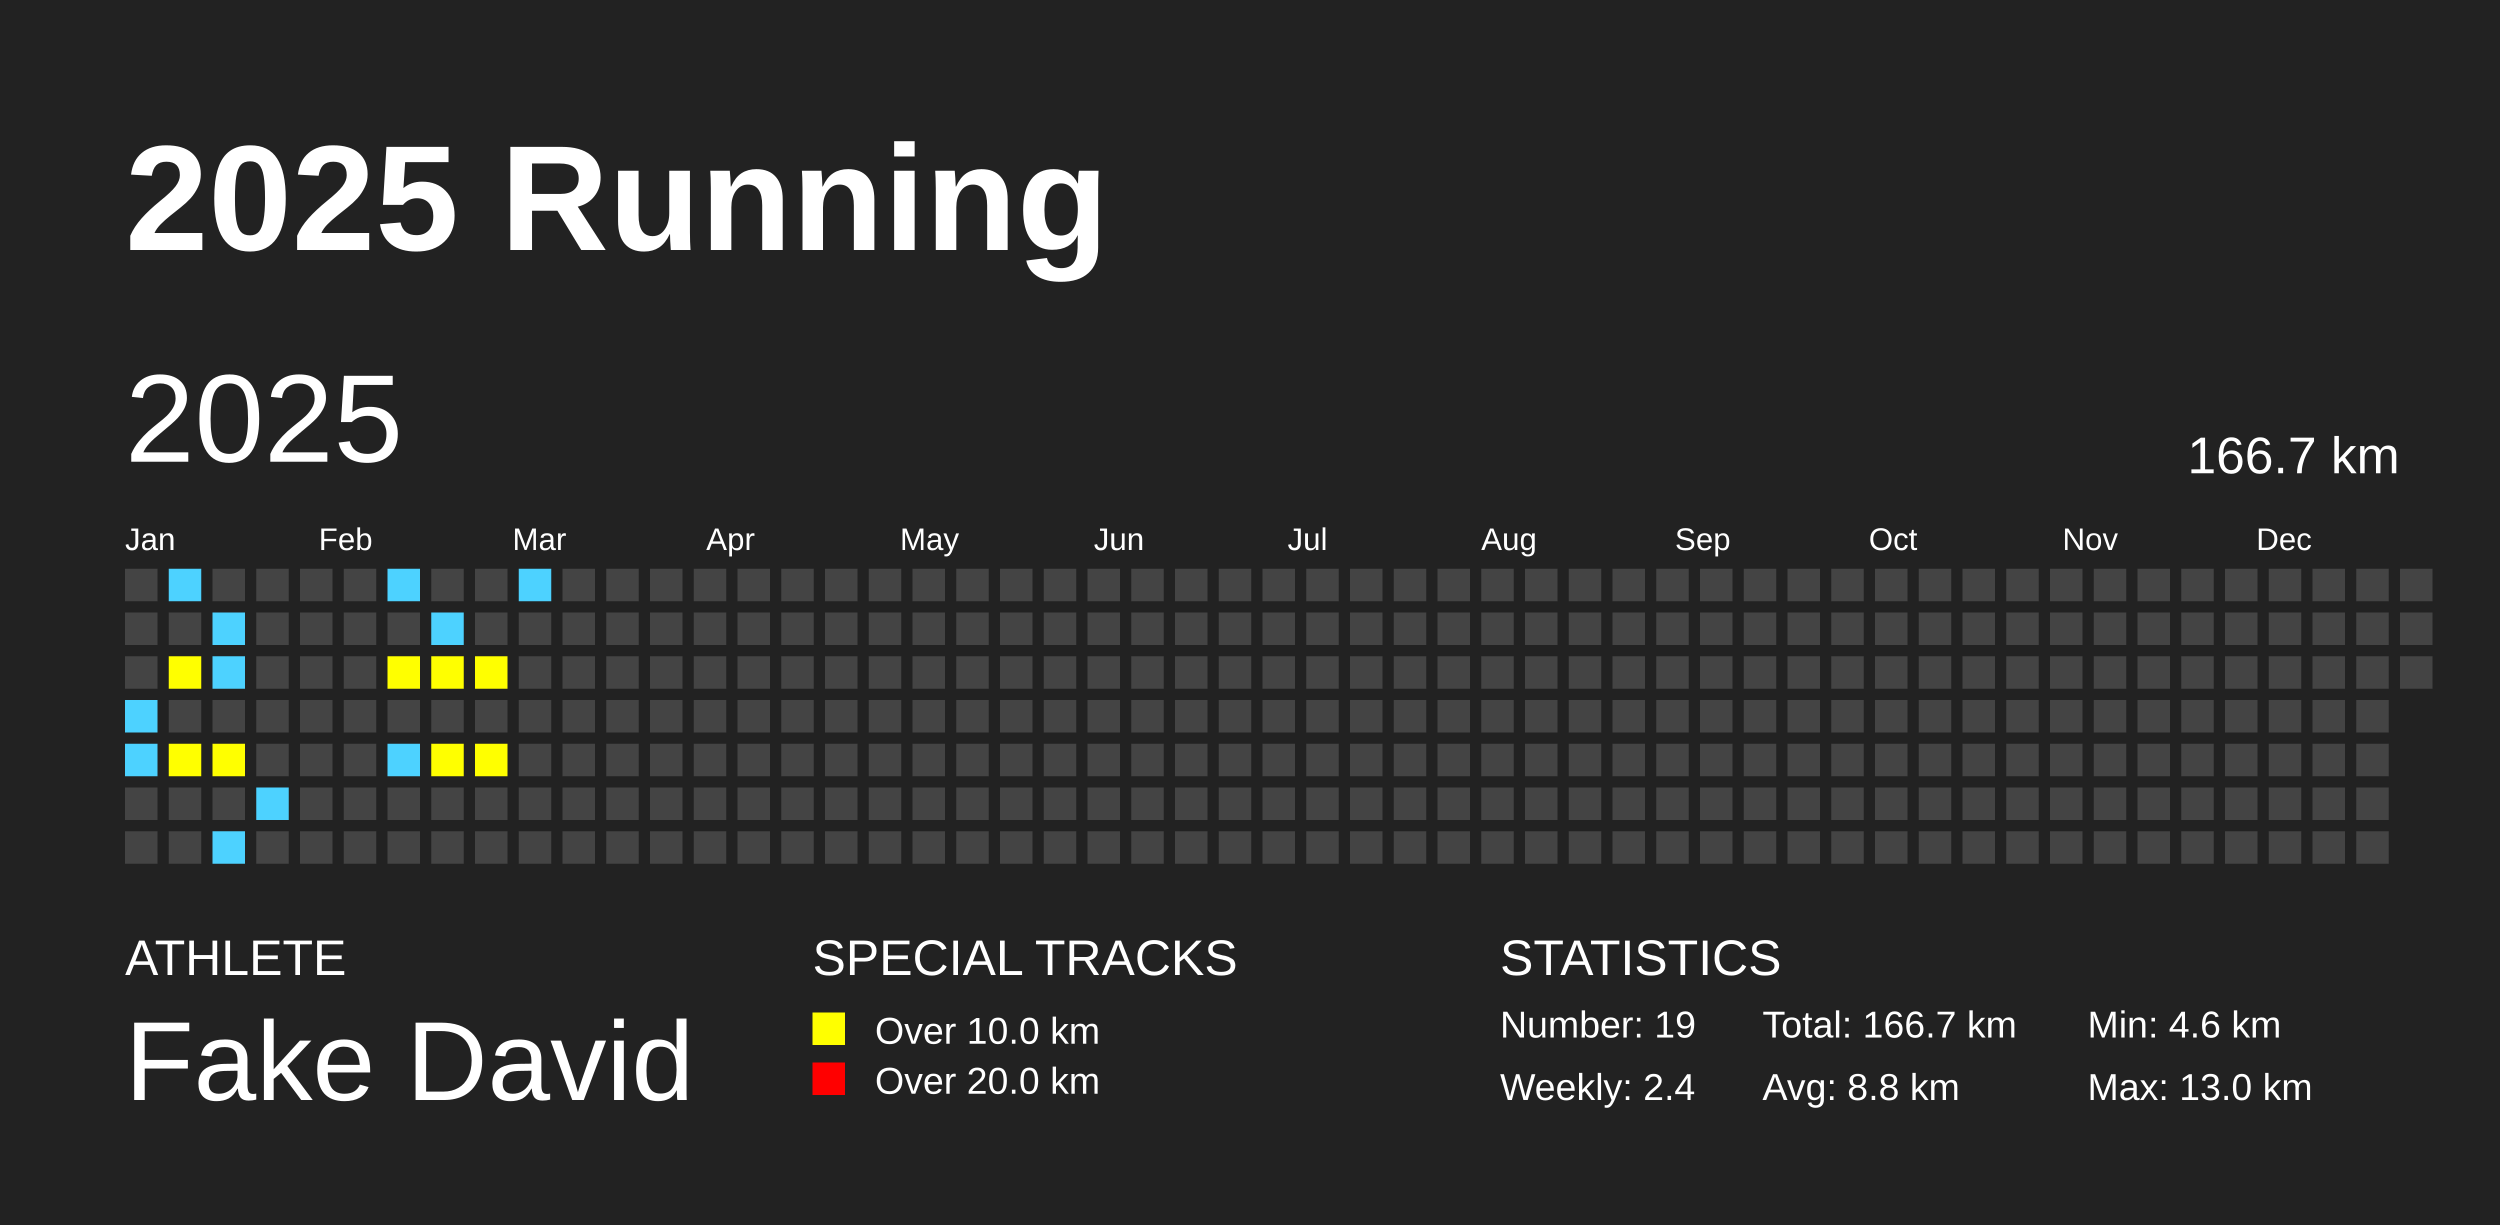
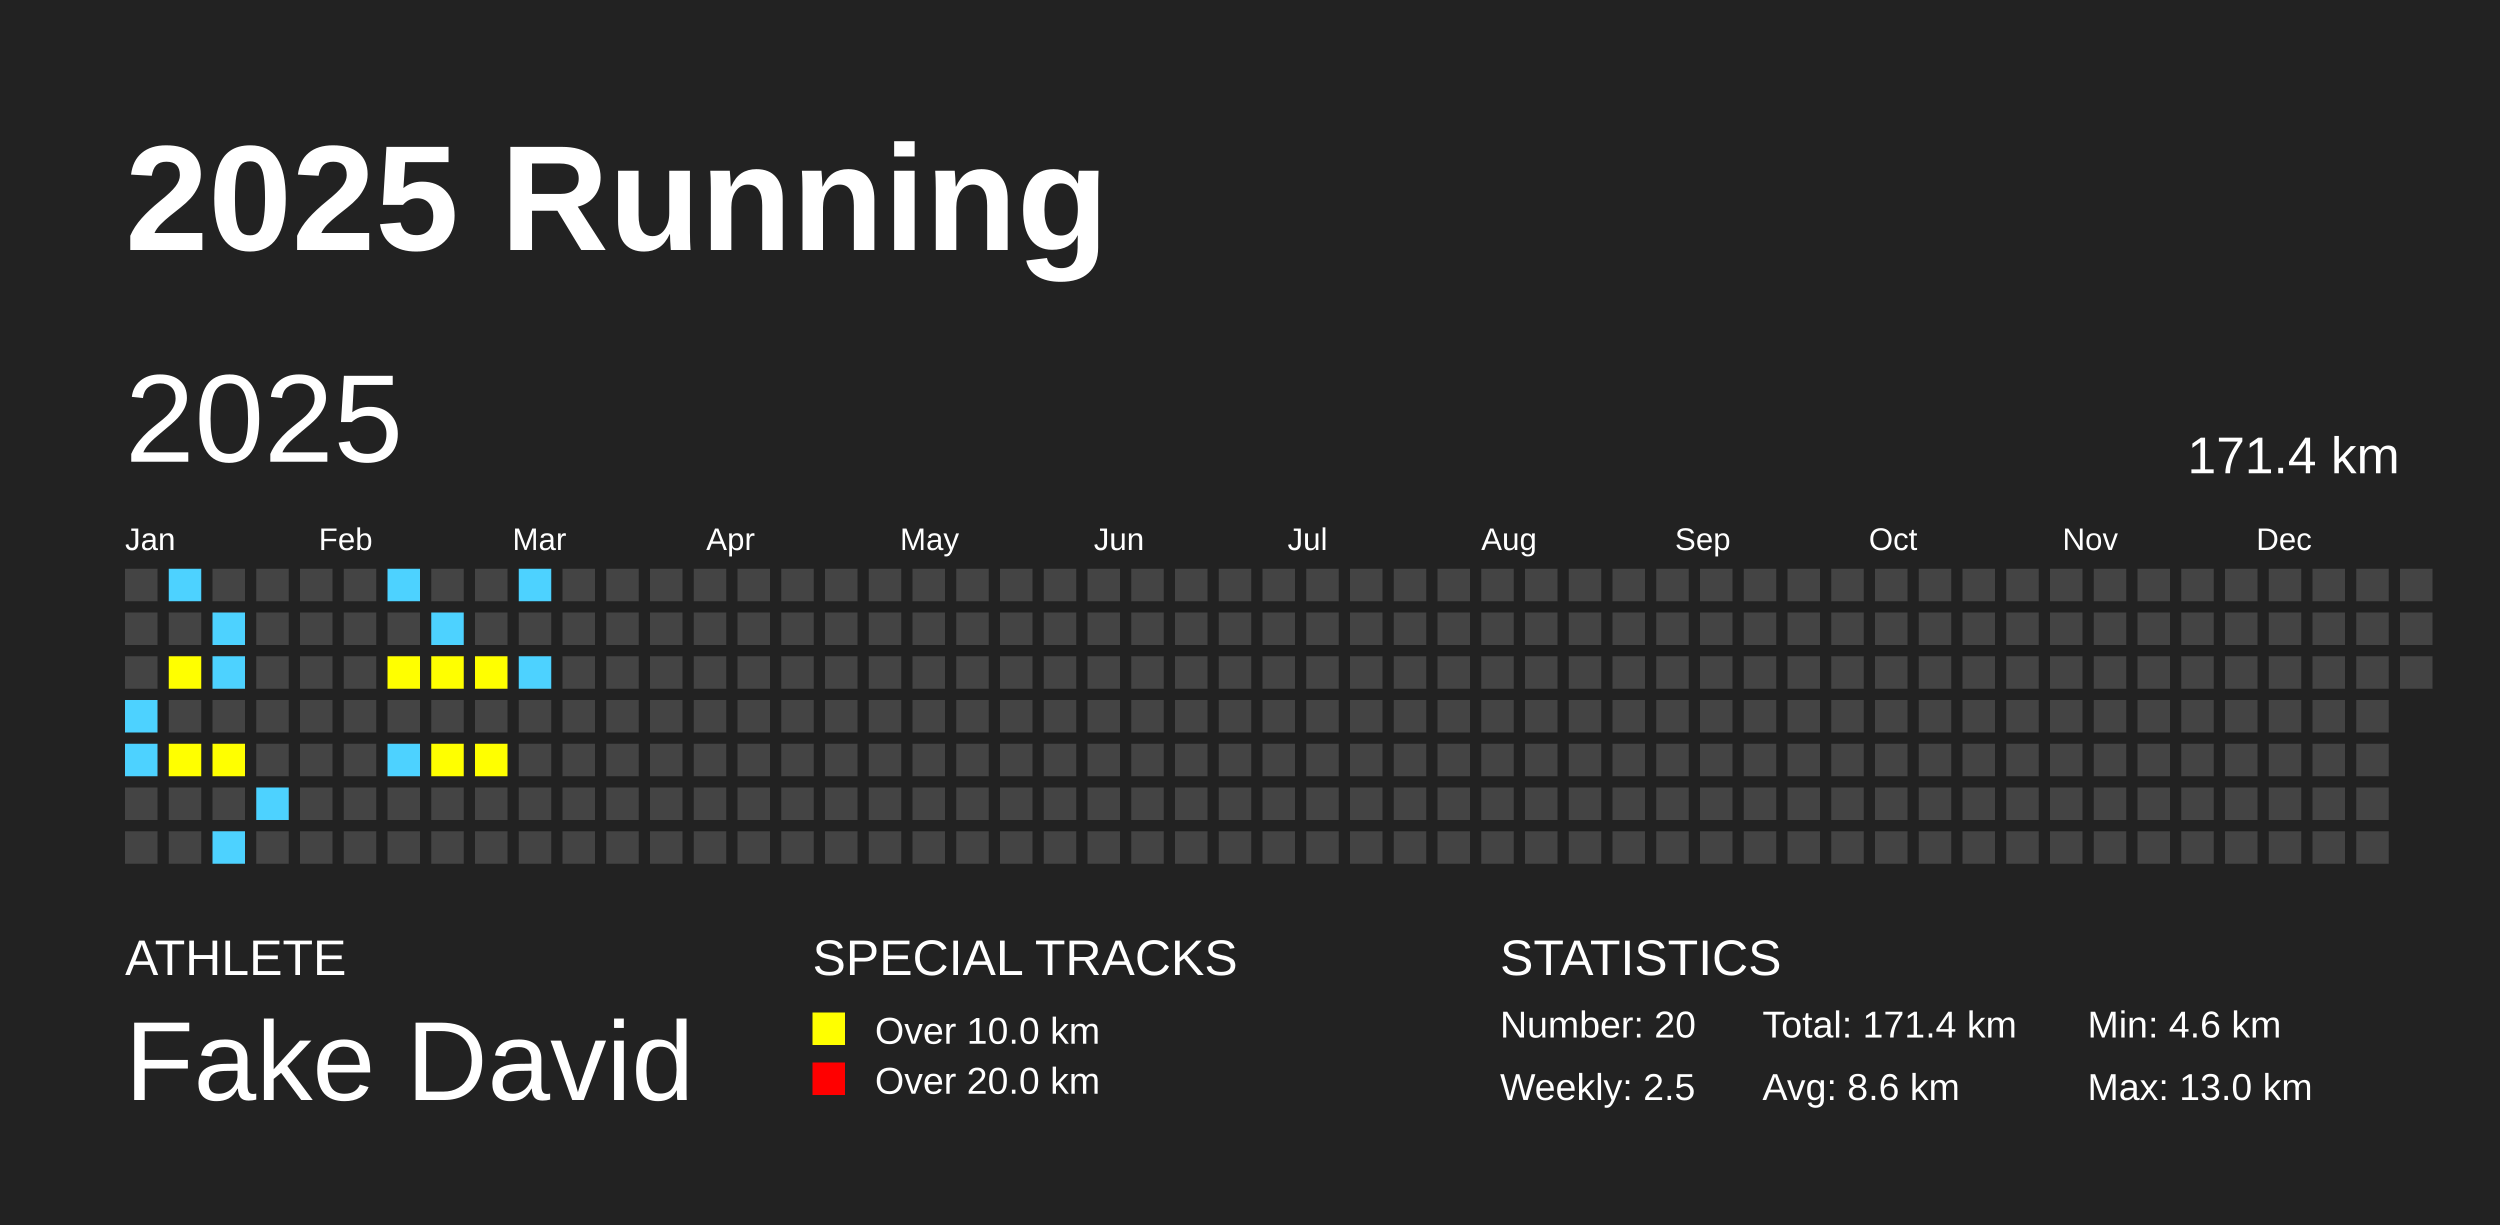
<svg xmlns="http://www.w3.org/2000/svg" baseProfile="full" height="98mm" version="1.1" viewBox="0,0,200,98" width="200mm">
  <defs />
  <rect fill="#222222" height="98" width="200" x="0" y="0" />
  <text fill="#FFFFFF" style="font-size:12px; font-family:Arial; font-weight:bold;" x="10" y="20">2025 Running</text>
  <text fill="#FFFFFF" style="font-size:4px; font-family:Arial" x="10" y="78">ATHLETE</text>
  <text fill="#FFFFFF" style="font-size:9px; font-family:Arial" x="10" y="88">Fake David</text>
  <text fill="#FFFFFF" style="font-size:4px; font-family:Arial" x="65" y="78">SPECIAL TRACKS</text>
  <rect fill="yellow" height="2.6" width="2.6" x="65" y="81" />
  <text fill="#FFFFFF" style="font-size:3px; font-family:Arial" x="70" y="83.5">Over 10.0 km</text>
  <rect fill="red" height="2.6" width="2.6" x="65" y="85" />
  <text fill="#FFFFFF" style="font-size:3px; font-family:Arial" x="70" y="87.5">Over 20.0 km</text>
  <text fill="#FFFFFF" style="font-size:4px; font-family:Arial" x="120" y="78">STATISTICS</text>
-   <text fill="#FFFFFF" style="font-size:3px; font-family:Arial" x="120" y="83">Number: 19</text>
-   <text fill="#FFFFFF" style="font-size:3px; font-family:Arial" x="120" y="88">Weekly: 2.4</text>
-   <text fill="#FFFFFF" style="font-size:3px; font-family:Arial" x="141" y="83">Total: 166.7 km</text>
-   <text fill="#FFFFFF" style="font-size:3px; font-family:Arial" x="141" y="88">Avg: 8.8 km</text>
+   <text fill="#FFFFFF" style="font-size:3px; font-family:Arial" x="120" y="83">Number: 20</text>
+   <text fill="#FFFFFF" style="font-size:3px; font-family:Arial" x="120" y="88">Weekly: 2.5</text>
+   <text fill="#FFFFFF" style="font-size:3px; font-family:Arial" x="141" y="83">Total: 171.4 km</text>
+   <text fill="#FFFFFF" style="font-size:3px; font-family:Arial" x="141" y="88">Avg: 8.6 km</text>
  <text fill="#FFFFFF" style="font-size:3px; font-family:Arial" x="167" y="83">Min: 4.6 km</text>
  <text fill="#FFFFFF" style="font-size:3px; font-family:Arial" x="167" y="88">Max: 13.0 km</text>
  <text dominant-baseline="hanging" fill="#FFFFFF" style="font-size:10.0px; font-family:Arial;" x="10" y="30">2025</text>
-   <text dominant-baseline="hanging" fill="#FFFFFF" style="font-size:4.125px; font-family:Arial;" x="175" y="35">166.7 km</text>
+   <text dominant-baseline="hanging" fill="#FFFFFF" style="font-size:4.125px; font-family:Arial;" x="175" y="35">171.4 km</text>
  <text fill="#FFFFFF" style="font-size:2.5px; font-family:Arial" x="10.0" y="44">Jan</text>
  <text fill="#FFFFFF" style="font-size:2.5px; font-family:Arial" x="25.5" y="44">Feb</text>
  <text fill="#FFFFFF" style="font-size:2.5px; font-family:Arial" x="41.0" y="44">Mar</text>
  <text fill="#FFFFFF" style="font-size:2.5px; font-family:Arial" x="56.5" y="44">Apr</text>
  <text fill="#FFFFFF" style="font-size:2.5px; font-family:Arial" x="72.0" y="44">May</text>
  <text fill="#FFFFFF" style="font-size:2.5px; font-family:Arial" x="87.5" y="44">Jun</text>
  <text fill="#FFFFFF" style="font-size:2.5px; font-family:Arial" x="103.0" y="44">Jul</text>
  <text fill="#FFFFFF" style="font-size:2.5px; font-family:Arial" x="118.5" y="44">Aug</text>
  <text fill="#FFFFFF" style="font-size:2.5px; font-family:Arial" x="134.0" y="44">Sep</text>
  <text fill="#FFFFFF" style="font-size:2.5px; font-family:Arial" x="149.5" y="44">Oct</text>
  <text fill="#FFFFFF" style="font-size:2.5px; font-family:Arial" x="165.0" y="44">Nov</text>
  <text fill="#FFFFFF" style="font-size:2.5px; font-family:Arial" x="180.5" y="44">Dec</text>
  <rect fill="#444444" height="2.6" width="2.6" x="10.0" y="45.5" />
  <rect fill="#444444" height="2.6" width="2.6" x="10.0" y="49.0" />
  <rect fill="#444444" height="2.6" width="2.6" x="10.0" y="52.5" />
  <rect fill="#4DD2FF" height="2.6" width="2.6" x="10.0" y="56.0" />
  <rect fill="#4DD2FF" height="2.6" width="2.6" x="10.0" y="59.5" />
  <rect fill="#444444" height="2.6" width="2.6" x="10.0" y="63.0" />
  <rect fill="#444444" height="2.6" width="2.6" x="10.0" y="66.5" />
  <rect fill="#4DD2FF" height="2.6" width="2.6" x="13.5" y="45.5" />
  <rect fill="#444444" height="2.6" width="2.6" x="13.5" y="49.0" />
  <rect fill="yellow" height="2.6" width="2.6" x="13.5" y="52.5" />
  <rect fill="#444444" height="2.6" width="2.6" x="13.5" y="56.0" />
  <rect fill="yellow" height="2.6" width="2.6" x="13.5" y="59.5" />
  <rect fill="#444444" height="2.6" width="2.6" x="13.5" y="63.0" />
  <rect fill="#444444" height="2.6" width="2.6" x="13.5" y="66.5" />
  <rect fill="#444444" height="2.6" width="2.6" x="17.0" y="45.5" />
  <rect fill="#4DD2FF" height="2.6" width="2.6" x="17.0" y="49.0" />
  <rect fill="#4DD2FF" height="2.6" width="2.6" x="17.0" y="52.5" />
  <rect fill="#444444" height="2.6" width="2.6" x="17.0" y="56.0" />
  <rect fill="yellow" height="2.6" width="2.6" x="17.0" y="59.5" />
  <rect fill="#444444" height="2.6" width="2.6" x="17.0" y="63.0" />
  <rect fill="#4DD2FF" height="2.6" width="2.6" x="17.0" y="66.5" />
  <rect fill="#444444" height="2.6" width="2.6" x="20.5" y="45.5" />
  <rect fill="#444444" height="2.6" width="2.6" x="20.5" y="49.0" />
  <rect fill="#444444" height="2.6" width="2.6" x="20.5" y="52.5" />
  <rect fill="#444444" height="2.6" width="2.6" x="20.5" y="56.0" />
  <rect fill="#444444" height="2.6" width="2.6" x="20.5" y="59.5" />
  <rect fill="#4DD2FF" height="2.6" width="2.6" x="20.5" y="63.0" />
  <rect fill="#444444" height="2.6" width="2.6" x="20.5" y="66.5" />
  <rect fill="#444444" height="2.6" width="2.6" x="24.0" y="45.5" />
  <rect fill="#444444" height="2.6" width="2.6" x="24.0" y="49.0" />
  <rect fill="#444444" height="2.6" width="2.6" x="24.0" y="52.5" />
  <rect fill="#444444" height="2.6" width="2.6" x="24.0" y="56.0" />
  <rect fill="#444444" height="2.6" width="2.6" x="24.0" y="59.5" />
  <rect fill="#444444" height="2.6" width="2.6" x="24.0" y="63.0" />
  <rect fill="#444444" height="2.6" width="2.6" x="24.0" y="66.5" />
  <rect fill="#444444" height="2.6" width="2.6" x="27.5" y="45.5" />
  <rect fill="#444444" height="2.6" width="2.6" x="27.5" y="49.0" />
  <rect fill="#444444" height="2.6" width="2.6" x="27.5" y="52.5" />
  <rect fill="#444444" height="2.6" width="2.6" x="27.5" y="56.0" />
  <rect fill="#444444" height="2.6" width="2.6" x="27.5" y="59.5" />
  <rect fill="#444444" height="2.6" width="2.6" x="27.5" y="63.0" />
  <rect fill="#444444" height="2.6" width="2.6" x="27.5" y="66.5" />
  <rect fill="#4DD2FF" height="2.6" width="2.6" x="31.0" y="45.5" />
  <rect fill="#444444" height="2.6" width="2.6" x="31.0" y="49.0" />
  <rect fill="yellow" height="2.6" width="2.6" x="31.0" y="52.5" />
  <rect fill="#444444" height="2.6" width="2.6" x="31.0" y="56.0" />
  <rect fill="#4DD2FF" height="2.6" width="2.6" x="31.0" y="59.5" />
  <rect fill="#444444" height="2.6" width="2.6" x="31.0" y="63.0" />
  <rect fill="#444444" height="2.6" width="2.6" x="31.0" y="66.5" />
  <rect fill="#444444" height="2.6" width="2.6" x="34.5" y="45.5" />
  <rect fill="#4DD2FF" height="2.6" width="2.6" x="34.5" y="49.0" />
  <rect fill="yellow" height="2.6" width="2.6" x="34.5" y="52.5" />
  <rect fill="#444444" height="2.6" width="2.6" x="34.5" y="56.0" />
  <rect fill="yellow" height="2.6" width="2.6" x="34.5" y="59.5" />
  <rect fill="#444444" height="2.6" width="2.6" x="34.5" y="63.0" />
  <rect fill="#444444" height="2.6" width="2.6" x="34.5" y="66.5" />
  <rect fill="#444444" height="2.6" width="2.6" x="38.0" y="45.5" />
  <rect fill="#444444" height="2.6" width="2.6" x="38.0" y="49.0" />
  <rect fill="yellow" height="2.6" width="2.6" x="38.0" y="52.5" />
  <rect fill="#444444" height="2.6" width="2.6" x="38.0" y="56.0" />
  <rect fill="yellow" height="2.6" width="2.6" x="38.0" y="59.5" />
  <rect fill="#444444" height="2.6" width="2.6" x="38.0" y="63.0" />
  <rect fill="#444444" height="2.6" width="2.6" x="38.0" y="66.5" />
  <rect fill="#4DD2FF" height="2.6" width="2.6" x="41.5" y="45.5" />
  <rect fill="#444444" height="2.6" width="2.6" x="41.5" y="49.0" />
-   <rect fill="#444444" height="2.6" width="2.6" x="41.5" y="52.5" />
+   <rect fill="#4DD2FF" height="2.6" width="2.6" x="41.5" y="52.5" />
  <rect fill="#444444" height="2.6" width="2.6" x="41.5" y="56.0" />
  <rect fill="#444444" height="2.6" width="2.6" x="41.5" y="59.5" />
  <rect fill="#444444" height="2.6" width="2.6" x="41.5" y="63.0" />
  <rect fill="#444444" height="2.6" width="2.6" x="41.5" y="66.5" />
  <rect fill="#444444" height="2.6" width="2.6" x="45.0" y="45.5" />
  <rect fill="#444444" height="2.6" width="2.6" x="45.0" y="49.0" />
  <rect fill="#444444" height="2.6" width="2.6" x="45.0" y="52.5" />
  <rect fill="#444444" height="2.6" width="2.6" x="45.0" y="56.0" />
  <rect fill="#444444" height="2.6" width="2.6" x="45.0" y="59.5" />
  <rect fill="#444444" height="2.6" width="2.6" x="45.0" y="63.0" />
  <rect fill="#444444" height="2.6" width="2.6" x="45.0" y="66.5" />
  <rect fill="#444444" height="2.6" width="2.6" x="48.5" y="45.5" />
  <rect fill="#444444" height="2.6" width="2.6" x="48.5" y="49.0" />
  <rect fill="#444444" height="2.6" width="2.6" x="48.5" y="52.5" />
  <rect fill="#444444" height="2.6" width="2.6" x="48.5" y="56.0" />
  <rect fill="#444444" height="2.6" width="2.6" x="48.5" y="59.5" />
  <rect fill="#444444" height="2.6" width="2.6" x="48.5" y="63.0" />
  <rect fill="#444444" height="2.6" width="2.6" x="48.5" y="66.5" />
  <rect fill="#444444" height="2.6" width="2.6" x="52.0" y="45.5" />
  <rect fill="#444444" height="2.6" width="2.6" x="52.0" y="49.0" />
  <rect fill="#444444" height="2.6" width="2.6" x="52.0" y="52.5" />
  <rect fill="#444444" height="2.6" width="2.6" x="52.0" y="56.0" />
  <rect fill="#444444" height="2.6" width="2.6" x="52.0" y="59.5" />
  <rect fill="#444444" height="2.6" width="2.6" x="52.0" y="63.0" />
  <rect fill="#444444" height="2.6" width="2.6" x="52.0" y="66.5" />
  <rect fill="#444444" height="2.6" width="2.6" x="55.5" y="45.5" />
  <rect fill="#444444" height="2.6" width="2.6" x="55.5" y="49.0" />
  <rect fill="#444444" height="2.6" width="2.6" x="55.5" y="52.5" />
  <rect fill="#444444" height="2.6" width="2.6" x="55.5" y="56.0" />
  <rect fill="#444444" height="2.6" width="2.6" x="55.5" y="59.5" />
  <rect fill="#444444" height="2.6" width="2.6" x="55.5" y="63.0" />
  <rect fill="#444444" height="2.6" width="2.6" x="55.5" y="66.5" />
  <rect fill="#444444" height="2.6" width="2.6" x="59.0" y="45.5" />
  <rect fill="#444444" height="2.6" width="2.6" x="59.0" y="49.0" />
  <rect fill="#444444" height="2.6" width="2.6" x="59.0" y="52.5" />
  <rect fill="#444444" height="2.6" width="2.6" x="59.0" y="56.0" />
  <rect fill="#444444" height="2.6" width="2.6" x="59.0" y="59.5" />
  <rect fill="#444444" height="2.6" width="2.6" x="59.0" y="63.0" />
  <rect fill="#444444" height="2.6" width="2.6" x="59.0" y="66.5" />
  <rect fill="#444444" height="2.6" width="2.6" x="62.5" y="45.5" />
  <rect fill="#444444" height="2.6" width="2.6" x="62.5" y="49.0" />
  <rect fill="#444444" height="2.6" width="2.6" x="62.5" y="52.5" />
  <rect fill="#444444" height="2.6" width="2.6" x="62.5" y="56.0" />
  <rect fill="#444444" height="2.6" width="2.6" x="62.5" y="59.5" />
  <rect fill="#444444" height="2.6" width="2.6" x="62.5" y="63.0" />
  <rect fill="#444444" height="2.6" width="2.6" x="62.5" y="66.5" />
  <rect fill="#444444" height="2.6" width="2.6" x="66.0" y="45.5" />
  <rect fill="#444444" height="2.6" width="2.6" x="66.0" y="49.0" />
  <rect fill="#444444" height="2.6" width="2.6" x="66.0" y="52.5" />
  <rect fill="#444444" height="2.6" width="2.6" x="66.0" y="56.0" />
  <rect fill="#444444" height="2.6" width="2.6" x="66.0" y="59.5" />
  <rect fill="#444444" height="2.6" width="2.6" x="66.0" y="63.0" />
  <rect fill="#444444" height="2.6" width="2.6" x="66.0" y="66.5" />
  <rect fill="#444444" height="2.6" width="2.6" x="69.5" y="45.5" />
  <rect fill="#444444" height="2.6" width="2.6" x="69.5" y="49.0" />
  <rect fill="#444444" height="2.6" width="2.6" x="69.5" y="52.5" />
  <rect fill="#444444" height="2.6" width="2.6" x="69.5" y="56.0" />
  <rect fill="#444444" height="2.6" width="2.6" x="69.5" y="59.5" />
  <rect fill="#444444" height="2.6" width="2.6" x="69.5" y="63.0" />
  <rect fill="#444444" height="2.6" width="2.6" x="69.5" y="66.5" />
  <rect fill="#444444" height="2.6" width="2.6" x="73.0" y="45.5" />
  <rect fill="#444444" height="2.6" width="2.6" x="73.0" y="49.0" />
  <rect fill="#444444" height="2.6" width="2.6" x="73.0" y="52.5" />
  <rect fill="#444444" height="2.6" width="2.6" x="73.0" y="56.0" />
  <rect fill="#444444" height="2.6" width="2.6" x="73.0" y="59.5" />
  <rect fill="#444444" height="2.6" width="2.6" x="73.0" y="63.0" />
  <rect fill="#444444" height="2.6" width="2.6" x="73.0" y="66.5" />
  <rect fill="#444444" height="2.6" width="2.6" x="76.5" y="45.5" />
  <rect fill="#444444" height="2.6" width="2.6" x="76.5" y="49.0" />
  <rect fill="#444444" height="2.6" width="2.6" x="76.5" y="52.5" />
  <rect fill="#444444" height="2.6" width="2.6" x="76.5" y="56.0" />
  <rect fill="#444444" height="2.6" width="2.6" x="76.5" y="59.5" />
  <rect fill="#444444" height="2.6" width="2.6" x="76.5" y="63.0" />
  <rect fill="#444444" height="2.6" width="2.6" x="76.5" y="66.5" />
  <rect fill="#444444" height="2.6" width="2.6" x="80.0" y="45.5" />
  <rect fill="#444444" height="2.6" width="2.6" x="80.0" y="49.0" />
  <rect fill="#444444" height="2.6" width="2.6" x="80.0" y="52.5" />
  <rect fill="#444444" height="2.6" width="2.6" x="80.0" y="56.0" />
  <rect fill="#444444" height="2.6" width="2.6" x="80.0" y="59.5" />
  <rect fill="#444444" height="2.6" width="2.6" x="80.0" y="63.0" />
  <rect fill="#444444" height="2.6" width="2.6" x="80.0" y="66.5" />
  <rect fill="#444444" height="2.6" width="2.6" x="83.5" y="45.5" />
  <rect fill="#444444" height="2.6" width="2.6" x="83.5" y="49.0" />
  <rect fill="#444444" height="2.6" width="2.6" x="83.5" y="52.5" />
  <rect fill="#444444" height="2.6" width="2.6" x="83.5" y="56.0" />
  <rect fill="#444444" height="2.6" width="2.6" x="83.5" y="59.5" />
  <rect fill="#444444" height="2.6" width="2.6" x="83.5" y="63.0" />
  <rect fill="#444444" height="2.6" width="2.6" x="83.5" y="66.5" />
  <rect fill="#444444" height="2.6" width="2.6" x="87.0" y="45.5" />
  <rect fill="#444444" height="2.6" width="2.6" x="87.0" y="49.0" />
  <rect fill="#444444" height="2.6" width="2.6" x="87.0" y="52.5" />
  <rect fill="#444444" height="2.6" width="2.6" x="87.0" y="56.0" />
  <rect fill="#444444" height="2.6" width="2.6" x="87.0" y="59.5" />
  <rect fill="#444444" height="2.6" width="2.6" x="87.0" y="63.0" />
  <rect fill="#444444" height="2.6" width="2.6" x="87.0" y="66.5" />
  <rect fill="#444444" height="2.6" width="2.6" x="90.5" y="45.5" />
  <rect fill="#444444" height="2.6" width="2.6" x="90.5" y="49.0" />
  <rect fill="#444444" height="2.6" width="2.6" x="90.5" y="52.5" />
  <rect fill="#444444" height="2.6" width="2.6" x="90.5" y="56.0" />
  <rect fill="#444444" height="2.6" width="2.6" x="90.5" y="59.5" />
  <rect fill="#444444" height="2.6" width="2.6" x="90.5" y="63.0" />
  <rect fill="#444444" height="2.6" width="2.6" x="90.5" y="66.5" />
  <rect fill="#444444" height="2.6" width="2.6" x="94.0" y="45.5" />
  <rect fill="#444444" height="2.6" width="2.6" x="94.0" y="49.0" />
  <rect fill="#444444" height="2.6" width="2.6" x="94.0" y="52.5" />
  <rect fill="#444444" height="2.6" width="2.6" x="94.0" y="56.0" />
  <rect fill="#444444" height="2.6" width="2.6" x="94.0" y="59.5" />
  <rect fill="#444444" height="2.6" width="2.6" x="94.0" y="63.0" />
  <rect fill="#444444" height="2.6" width="2.6" x="94.0" y="66.5" />
  <rect fill="#444444" height="2.6" width="2.6" x="97.5" y="45.5" />
  <rect fill="#444444" height="2.6" width="2.6" x="97.5" y="49.0" />
  <rect fill="#444444" height="2.6" width="2.6" x="97.5" y="52.5" />
  <rect fill="#444444" height="2.6" width="2.6" x="97.5" y="56.0" />
  <rect fill="#444444" height="2.6" width="2.6" x="97.5" y="59.5" />
  <rect fill="#444444" height="2.6" width="2.6" x="97.5" y="63.0" />
  <rect fill="#444444" height="2.6" width="2.6" x="97.5" y="66.5" />
  <rect fill="#444444" height="2.6" width="2.6" x="101.0" y="45.5" />
  <rect fill="#444444" height="2.6" width="2.6" x="101.0" y="49.0" />
  <rect fill="#444444" height="2.6" width="2.6" x="101.0" y="52.5" />
  <rect fill="#444444" height="2.6" width="2.6" x="101.0" y="56.0" />
  <rect fill="#444444" height="2.6" width="2.6" x="101.0" y="59.5" />
  <rect fill="#444444" height="2.6" width="2.6" x="101.0" y="63.0" />
  <rect fill="#444444" height="2.6" width="2.6" x="101.0" y="66.5" />
  <rect fill="#444444" height="2.6" width="2.6" x="104.5" y="45.5" />
  <rect fill="#444444" height="2.6" width="2.6" x="104.5" y="49.0" />
  <rect fill="#444444" height="2.6" width="2.6" x="104.5" y="52.5" />
  <rect fill="#444444" height="2.6" width="2.6" x="104.5" y="56.0" />
  <rect fill="#444444" height="2.6" width="2.6" x="104.5" y="59.5" />
  <rect fill="#444444" height="2.6" width="2.6" x="104.5" y="63.0" />
  <rect fill="#444444" height="2.6" width="2.6" x="104.5" y="66.5" />
  <rect fill="#444444" height="2.6" width="2.6" x="108.0" y="45.5" />
  <rect fill="#444444" height="2.6" width="2.6" x="108.0" y="49.0" />
  <rect fill="#444444" height="2.6" width="2.6" x="108.0" y="52.5" />
  <rect fill="#444444" height="2.6" width="2.6" x="108.0" y="56.0" />
  <rect fill="#444444" height="2.6" width="2.6" x="108.0" y="59.5" />
  <rect fill="#444444" height="2.6" width="2.6" x="108.0" y="63.0" />
  <rect fill="#444444" height="2.6" width="2.6" x="108.0" y="66.5" />
  <rect fill="#444444" height="2.6" width="2.6" x="111.5" y="45.5" />
  <rect fill="#444444" height="2.6" width="2.6" x="111.5" y="49.0" />
  <rect fill="#444444" height="2.6" width="2.6" x="111.5" y="52.5" />
  <rect fill="#444444" height="2.6" width="2.6" x="111.5" y="56.0" />
  <rect fill="#444444" height="2.6" width="2.6" x="111.5" y="59.5" />
  <rect fill="#444444" height="2.6" width="2.6" x="111.5" y="63.0" />
  <rect fill="#444444" height="2.6" width="2.6" x="111.5" y="66.5" />
  <rect fill="#444444" height="2.6" width="2.6" x="115.0" y="45.5" />
  <rect fill="#444444" height="2.6" width="2.6" x="115.0" y="49.0" />
  <rect fill="#444444" height="2.6" width="2.6" x="115.0" y="52.5" />
  <rect fill="#444444" height="2.6" width="2.6" x="115.0" y="56.0" />
  <rect fill="#444444" height="2.6" width="2.6" x="115.0" y="59.5" />
  <rect fill="#444444" height="2.6" width="2.6" x="115.0" y="63.0" />
  <rect fill="#444444" height="2.6" width="2.6" x="115.0" y="66.5" />
  <rect fill="#444444" height="2.6" width="2.6" x="118.5" y="45.5" />
  <rect fill="#444444" height="2.6" width="2.6" x="118.5" y="49.0" />
  <rect fill="#444444" height="2.6" width="2.6" x="118.5" y="52.5" />
  <rect fill="#444444" height="2.6" width="2.6" x="118.5" y="56.0" />
  <rect fill="#444444" height="2.6" width="2.6" x="118.5" y="59.5" />
  <rect fill="#444444" height="2.6" width="2.6" x="118.5" y="63.0" />
  <rect fill="#444444" height="2.6" width="2.6" x="118.5" y="66.5" />
  <rect fill="#444444" height="2.6" width="2.6" x="122.0" y="45.5" />
  <rect fill="#444444" height="2.6" width="2.6" x="122.0" y="49.0" />
  <rect fill="#444444" height="2.6" width="2.6" x="122.0" y="52.5" />
  <rect fill="#444444" height="2.6" width="2.6" x="122.0" y="56.0" />
  <rect fill="#444444" height="2.6" width="2.6" x="122.0" y="59.5" />
  <rect fill="#444444" height="2.6" width="2.6" x="122.0" y="63.0" />
  <rect fill="#444444" height="2.6" width="2.6" x="122.0" y="66.5" />
  <rect fill="#444444" height="2.6" width="2.6" x="125.5" y="45.5" />
  <rect fill="#444444" height="2.6" width="2.6" x="125.5" y="49.0" />
  <rect fill="#444444" height="2.6" width="2.6" x="125.5" y="52.5" />
  <rect fill="#444444" height="2.6" width="2.6" x="125.5" y="56.0" />
  <rect fill="#444444" height="2.6" width="2.6" x="125.5" y="59.5" />
  <rect fill="#444444" height="2.6" width="2.6" x="125.5" y="63.0" />
  <rect fill="#444444" height="2.6" width="2.6" x="125.5" y="66.5" />
  <rect fill="#444444" height="2.6" width="2.6" x="129.0" y="45.5" />
  <rect fill="#444444" height="2.6" width="2.6" x="129.0" y="49.0" />
  <rect fill="#444444" height="2.6" width="2.6" x="129.0" y="52.5" />
  <rect fill="#444444" height="2.6" width="2.6" x="129.0" y="56.0" />
  <rect fill="#444444" height="2.6" width="2.6" x="129.0" y="59.5" />
  <rect fill="#444444" height="2.6" width="2.6" x="129.0" y="63.0" />
  <rect fill="#444444" height="2.6" width="2.6" x="129.0" y="66.5" />
  <rect fill="#444444" height="2.6" width="2.6" x="132.5" y="45.5" />
  <rect fill="#444444" height="2.6" width="2.6" x="132.5" y="49.0" />
  <rect fill="#444444" height="2.6" width="2.6" x="132.5" y="52.5" />
  <rect fill="#444444" height="2.6" width="2.6" x="132.5" y="56.0" />
  <rect fill="#444444" height="2.6" width="2.6" x="132.5" y="59.5" />
  <rect fill="#444444" height="2.6" width="2.6" x="132.5" y="63.0" />
  <rect fill="#444444" height="2.6" width="2.6" x="132.5" y="66.5" />
  <rect fill="#444444" height="2.6" width="2.6" x="136.0" y="45.5" />
  <rect fill="#444444" height="2.6" width="2.6" x="136.0" y="49.0" />
  <rect fill="#444444" height="2.6" width="2.6" x="136.0" y="52.5" />
  <rect fill="#444444" height="2.6" width="2.6" x="136.0" y="56.0" />
  <rect fill="#444444" height="2.6" width="2.6" x="136.0" y="59.5" />
  <rect fill="#444444" height="2.6" width="2.6" x="136.0" y="63.0" />
  <rect fill="#444444" height="2.6" width="2.6" x="136.0" y="66.5" />
  <rect fill="#444444" height="2.6" width="2.6" x="139.5" y="45.5" />
  <rect fill="#444444" height="2.6" width="2.6" x="139.5" y="49.0" />
  <rect fill="#444444" height="2.6" width="2.6" x="139.5" y="52.5" />
  <rect fill="#444444" height="2.6" width="2.6" x="139.5" y="56.0" />
  <rect fill="#444444" height="2.6" width="2.6" x="139.5" y="59.5" />
  <rect fill="#444444" height="2.6" width="2.6" x="139.5" y="63.0" />
  <rect fill="#444444" height="2.6" width="2.6" x="139.5" y="66.5" />
  <rect fill="#444444" height="2.6" width="2.6" x="143.0" y="45.5" />
  <rect fill="#444444" height="2.6" width="2.6" x="143.0" y="49.0" />
  <rect fill="#444444" height="2.6" width="2.6" x="143.0" y="52.5" />
  <rect fill="#444444" height="2.6" width="2.6" x="143.0" y="56.0" />
  <rect fill="#444444" height="2.6" width="2.6" x="143.0" y="59.5" />
  <rect fill="#444444" height="2.6" width="2.6" x="143.0" y="63.0" />
  <rect fill="#444444" height="2.6" width="2.6" x="143.0" y="66.5" />
  <rect fill="#444444" height="2.6" width="2.6" x="146.5" y="45.5" />
  <rect fill="#444444" height="2.6" width="2.6" x="146.5" y="49.0" />
  <rect fill="#444444" height="2.6" width="2.6" x="146.5" y="52.5" />
  <rect fill="#444444" height="2.6" width="2.6" x="146.5" y="56.0" />
  <rect fill="#444444" height="2.6" width="2.6" x="146.5" y="59.5" />
  <rect fill="#444444" height="2.6" width="2.6" x="146.5" y="63.0" />
  <rect fill="#444444" height="2.6" width="2.6" x="146.5" y="66.5" />
  <rect fill="#444444" height="2.6" width="2.6" x="150.0" y="45.5" />
  <rect fill="#444444" height="2.6" width="2.6" x="150.0" y="49.0" />
  <rect fill="#444444" height="2.6" width="2.6" x="150.0" y="52.5" />
  <rect fill="#444444" height="2.6" width="2.6" x="150.0" y="56.0" />
  <rect fill="#444444" height="2.6" width="2.6" x="150.0" y="59.5" />
  <rect fill="#444444" height="2.6" width="2.6" x="150.0" y="63.0" />
  <rect fill="#444444" height="2.6" width="2.6" x="150.0" y="66.5" />
  <rect fill="#444444" height="2.6" width="2.6" x="153.5" y="45.5" />
  <rect fill="#444444" height="2.6" width="2.6" x="153.5" y="49.0" />
  <rect fill="#444444" height="2.6" width="2.6" x="153.5" y="52.5" />
  <rect fill="#444444" height="2.6" width="2.6" x="153.5" y="56.0" />
  <rect fill="#444444" height="2.6" width="2.6" x="153.5" y="59.5" />
  <rect fill="#444444" height="2.6" width="2.6" x="153.5" y="63.0" />
  <rect fill="#444444" height="2.6" width="2.6" x="153.5" y="66.5" />
  <rect fill="#444444" height="2.6" width="2.6" x="157.0" y="45.5" />
  <rect fill="#444444" height="2.6" width="2.6" x="157.0" y="49.0" />
  <rect fill="#444444" height="2.6" width="2.6" x="157.0" y="52.5" />
  <rect fill="#444444" height="2.6" width="2.6" x="157.0" y="56.0" />
  <rect fill="#444444" height="2.6" width="2.6" x="157.0" y="59.5" />
  <rect fill="#444444" height="2.6" width="2.6" x="157.0" y="63.0" />
  <rect fill="#444444" height="2.6" width="2.6" x="157.0" y="66.5" />
  <rect fill="#444444" height="2.6" width="2.6" x="160.5" y="45.5" />
  <rect fill="#444444" height="2.6" width="2.6" x="160.5" y="49.0" />
  <rect fill="#444444" height="2.6" width="2.6" x="160.5" y="52.5" />
  <rect fill="#444444" height="2.6" width="2.6" x="160.5" y="56.0" />
  <rect fill="#444444" height="2.6" width="2.6" x="160.5" y="59.5" />
  <rect fill="#444444" height="2.6" width="2.6" x="160.5" y="63.0" />
  <rect fill="#444444" height="2.6" width="2.6" x="160.5" y="66.5" />
  <rect fill="#444444" height="2.6" width="2.6" x="164.0" y="45.5" />
  <rect fill="#444444" height="2.6" width="2.6" x="164.0" y="49.0" />
  <rect fill="#444444" height="2.6" width="2.6" x="164.0" y="52.5" />
  <rect fill="#444444" height="2.6" width="2.6" x="164.0" y="56.0" />
  <rect fill="#444444" height="2.6" width="2.6" x="164.0" y="59.5" />
  <rect fill="#444444" height="2.6" width="2.6" x="164.0" y="63.0" />
  <rect fill="#444444" height="2.6" width="2.6" x="164.0" y="66.5" />
  <rect fill="#444444" height="2.6" width="2.6" x="167.5" y="45.5" />
  <rect fill="#444444" height="2.6" width="2.6" x="167.5" y="49.0" />
  <rect fill="#444444" height="2.6" width="2.6" x="167.5" y="52.5" />
  <rect fill="#444444" height="2.6" width="2.6" x="167.5" y="56.0" />
  <rect fill="#444444" height="2.6" width="2.6" x="167.5" y="59.5" />
  <rect fill="#444444" height="2.6" width="2.6" x="167.5" y="63.0" />
  <rect fill="#444444" height="2.6" width="2.6" x="167.5" y="66.5" />
  <rect fill="#444444" height="2.6" width="2.6" x="171.0" y="45.5" />
  <rect fill="#444444" height="2.6" width="2.6" x="171.0" y="49.0" />
  <rect fill="#444444" height="2.6" width="2.6" x="171.0" y="52.5" />
  <rect fill="#444444" height="2.6" width="2.6" x="171.0" y="56.0" />
  <rect fill="#444444" height="2.6" width="2.6" x="171.0" y="59.5" />
  <rect fill="#444444" height="2.6" width="2.6" x="171.0" y="63.0" />
  <rect fill="#444444" height="2.6" width="2.6" x="171.0" y="66.5" />
  <rect fill="#444444" height="2.6" width="2.6" x="174.5" y="45.5" />
  <rect fill="#444444" height="2.6" width="2.6" x="174.5" y="49.0" />
  <rect fill="#444444" height="2.6" width="2.6" x="174.5" y="52.5" />
  <rect fill="#444444" height="2.6" width="2.6" x="174.5" y="56.0" />
  <rect fill="#444444" height="2.6" width="2.6" x="174.5" y="59.5" />
  <rect fill="#444444" height="2.6" width="2.6" x="174.5" y="63.0" />
  <rect fill="#444444" height="2.6" width="2.6" x="174.5" y="66.5" />
  <rect fill="#444444" height="2.6" width="2.6" x="178.0" y="45.5" />
  <rect fill="#444444" height="2.6" width="2.6" x="178.0" y="49.0" />
  <rect fill="#444444" height="2.6" width="2.6" x="178.0" y="52.5" />
  <rect fill="#444444" height="2.6" width="2.6" x="178.0" y="56.0" />
  <rect fill="#444444" height="2.6" width="2.6" x="178.0" y="59.5" />
  <rect fill="#444444" height="2.6" width="2.6" x="178.0" y="63.0" />
  <rect fill="#444444" height="2.6" width="2.6" x="178.0" y="66.5" />
  <rect fill="#444444" height="2.6" width="2.6" x="181.5" y="45.5" />
  <rect fill="#444444" height="2.6" width="2.6" x="181.5" y="49.0" />
  <rect fill="#444444" height="2.6" width="2.6" x="181.5" y="52.5" />
  <rect fill="#444444" height="2.6" width="2.6" x="181.5" y="56.0" />
  <rect fill="#444444" height="2.6" width="2.6" x="181.5" y="59.5" />
  <rect fill="#444444" height="2.6" width="2.6" x="181.5" y="63.0" />
  <rect fill="#444444" height="2.6" width="2.6" x="181.5" y="66.5" />
  <rect fill="#444444" height="2.6" width="2.6" x="185.0" y="45.5" />
  <rect fill="#444444" height="2.6" width="2.6" x="185.0" y="49.0" />
  <rect fill="#444444" height="2.6" width="2.6" x="185.0" y="52.5" />
  <rect fill="#444444" height="2.6" width="2.6" x="185.0" y="56.0" />
  <rect fill="#444444" height="2.6" width="2.6" x="185.0" y="59.5" />
  <rect fill="#444444" height="2.6" width="2.6" x="185.0" y="63.0" />
  <rect fill="#444444" height="2.6" width="2.6" x="185.0" y="66.5" />
  <rect fill="#444444" height="2.6" width="2.6" x="188.5" y="45.5" />
  <rect fill="#444444" height="2.6" width="2.6" x="188.5" y="49.0" />
  <rect fill="#444444" height="2.6" width="2.6" x="188.5" y="52.5" />
  <rect fill="#444444" height="2.6" width="2.6" x="188.5" y="56.0" />
  <rect fill="#444444" height="2.6" width="2.6" x="188.5" y="59.5" />
  <rect fill="#444444" height="2.6" width="2.6" x="188.5" y="63.0" />
  <rect fill="#444444" height="2.6" width="2.6" x="188.5" y="66.5" />
  <rect fill="#444444" height="2.6" width="2.6" x="192.0" y="45.5" />
  <rect fill="#444444" height="2.6" width="2.6" x="192.0" y="49.0" />
  <rect fill="#444444" height="2.6" width="2.6" x="192.0" y="52.5" />
</svg>
